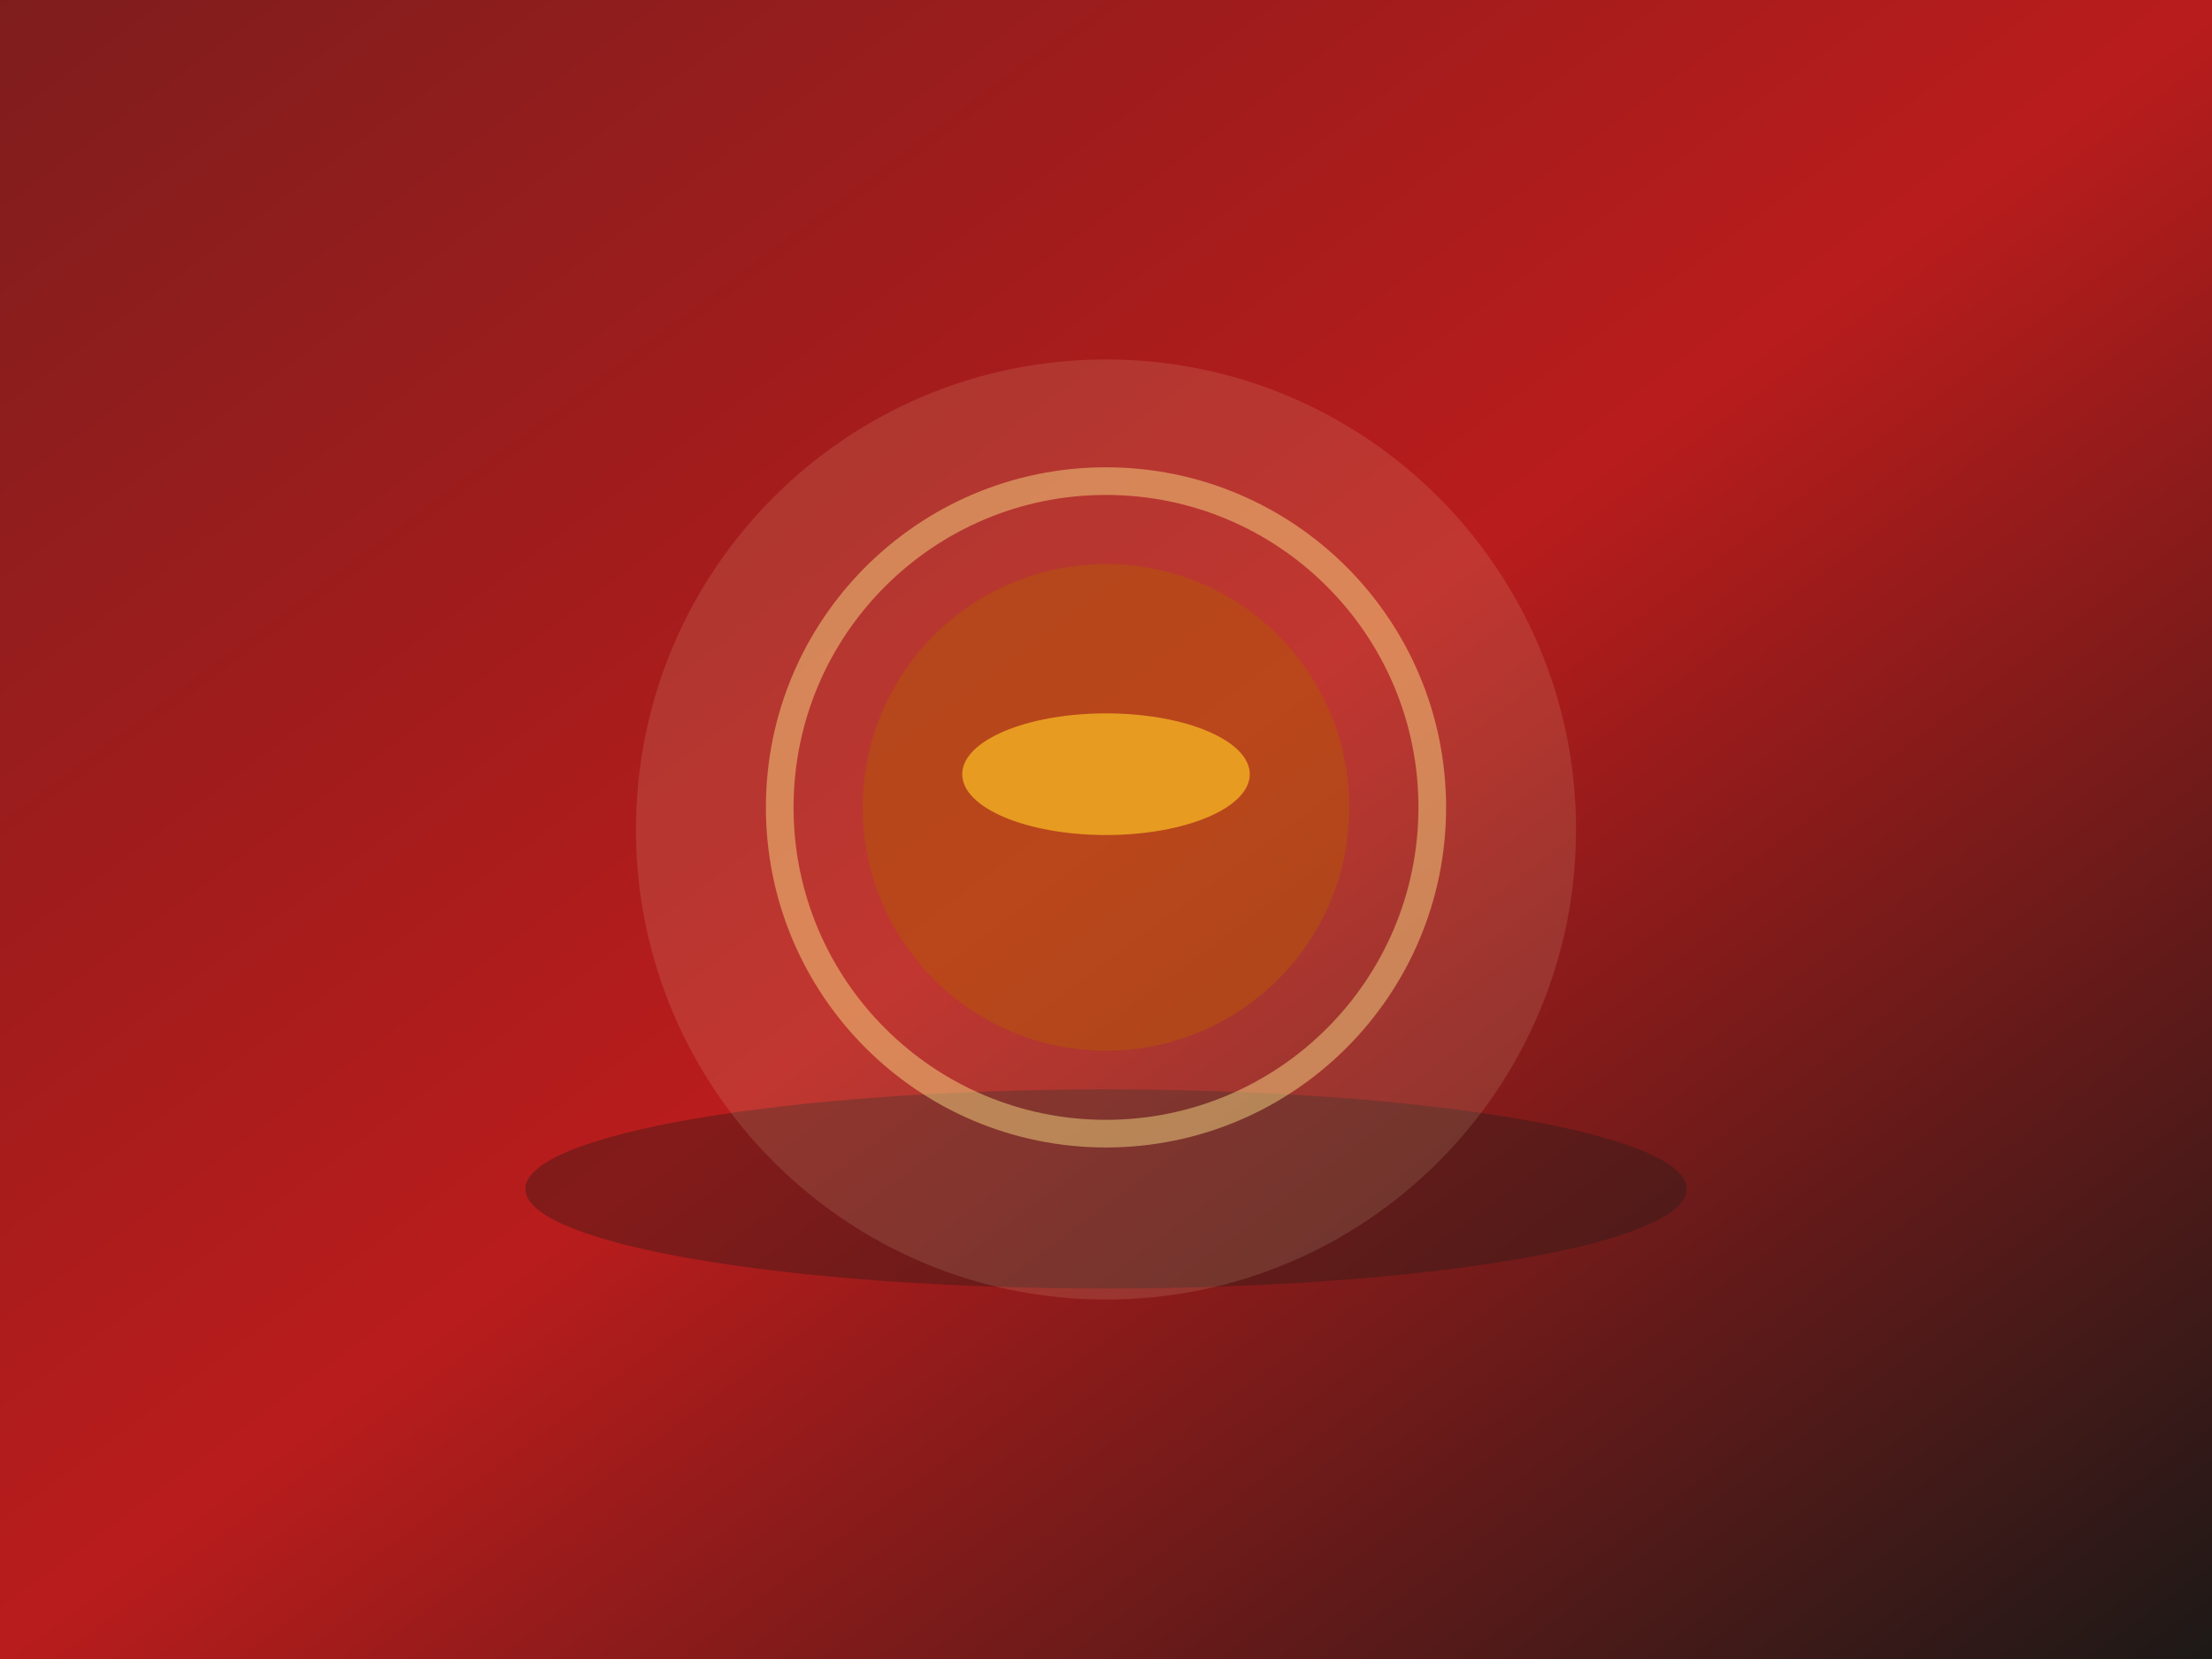
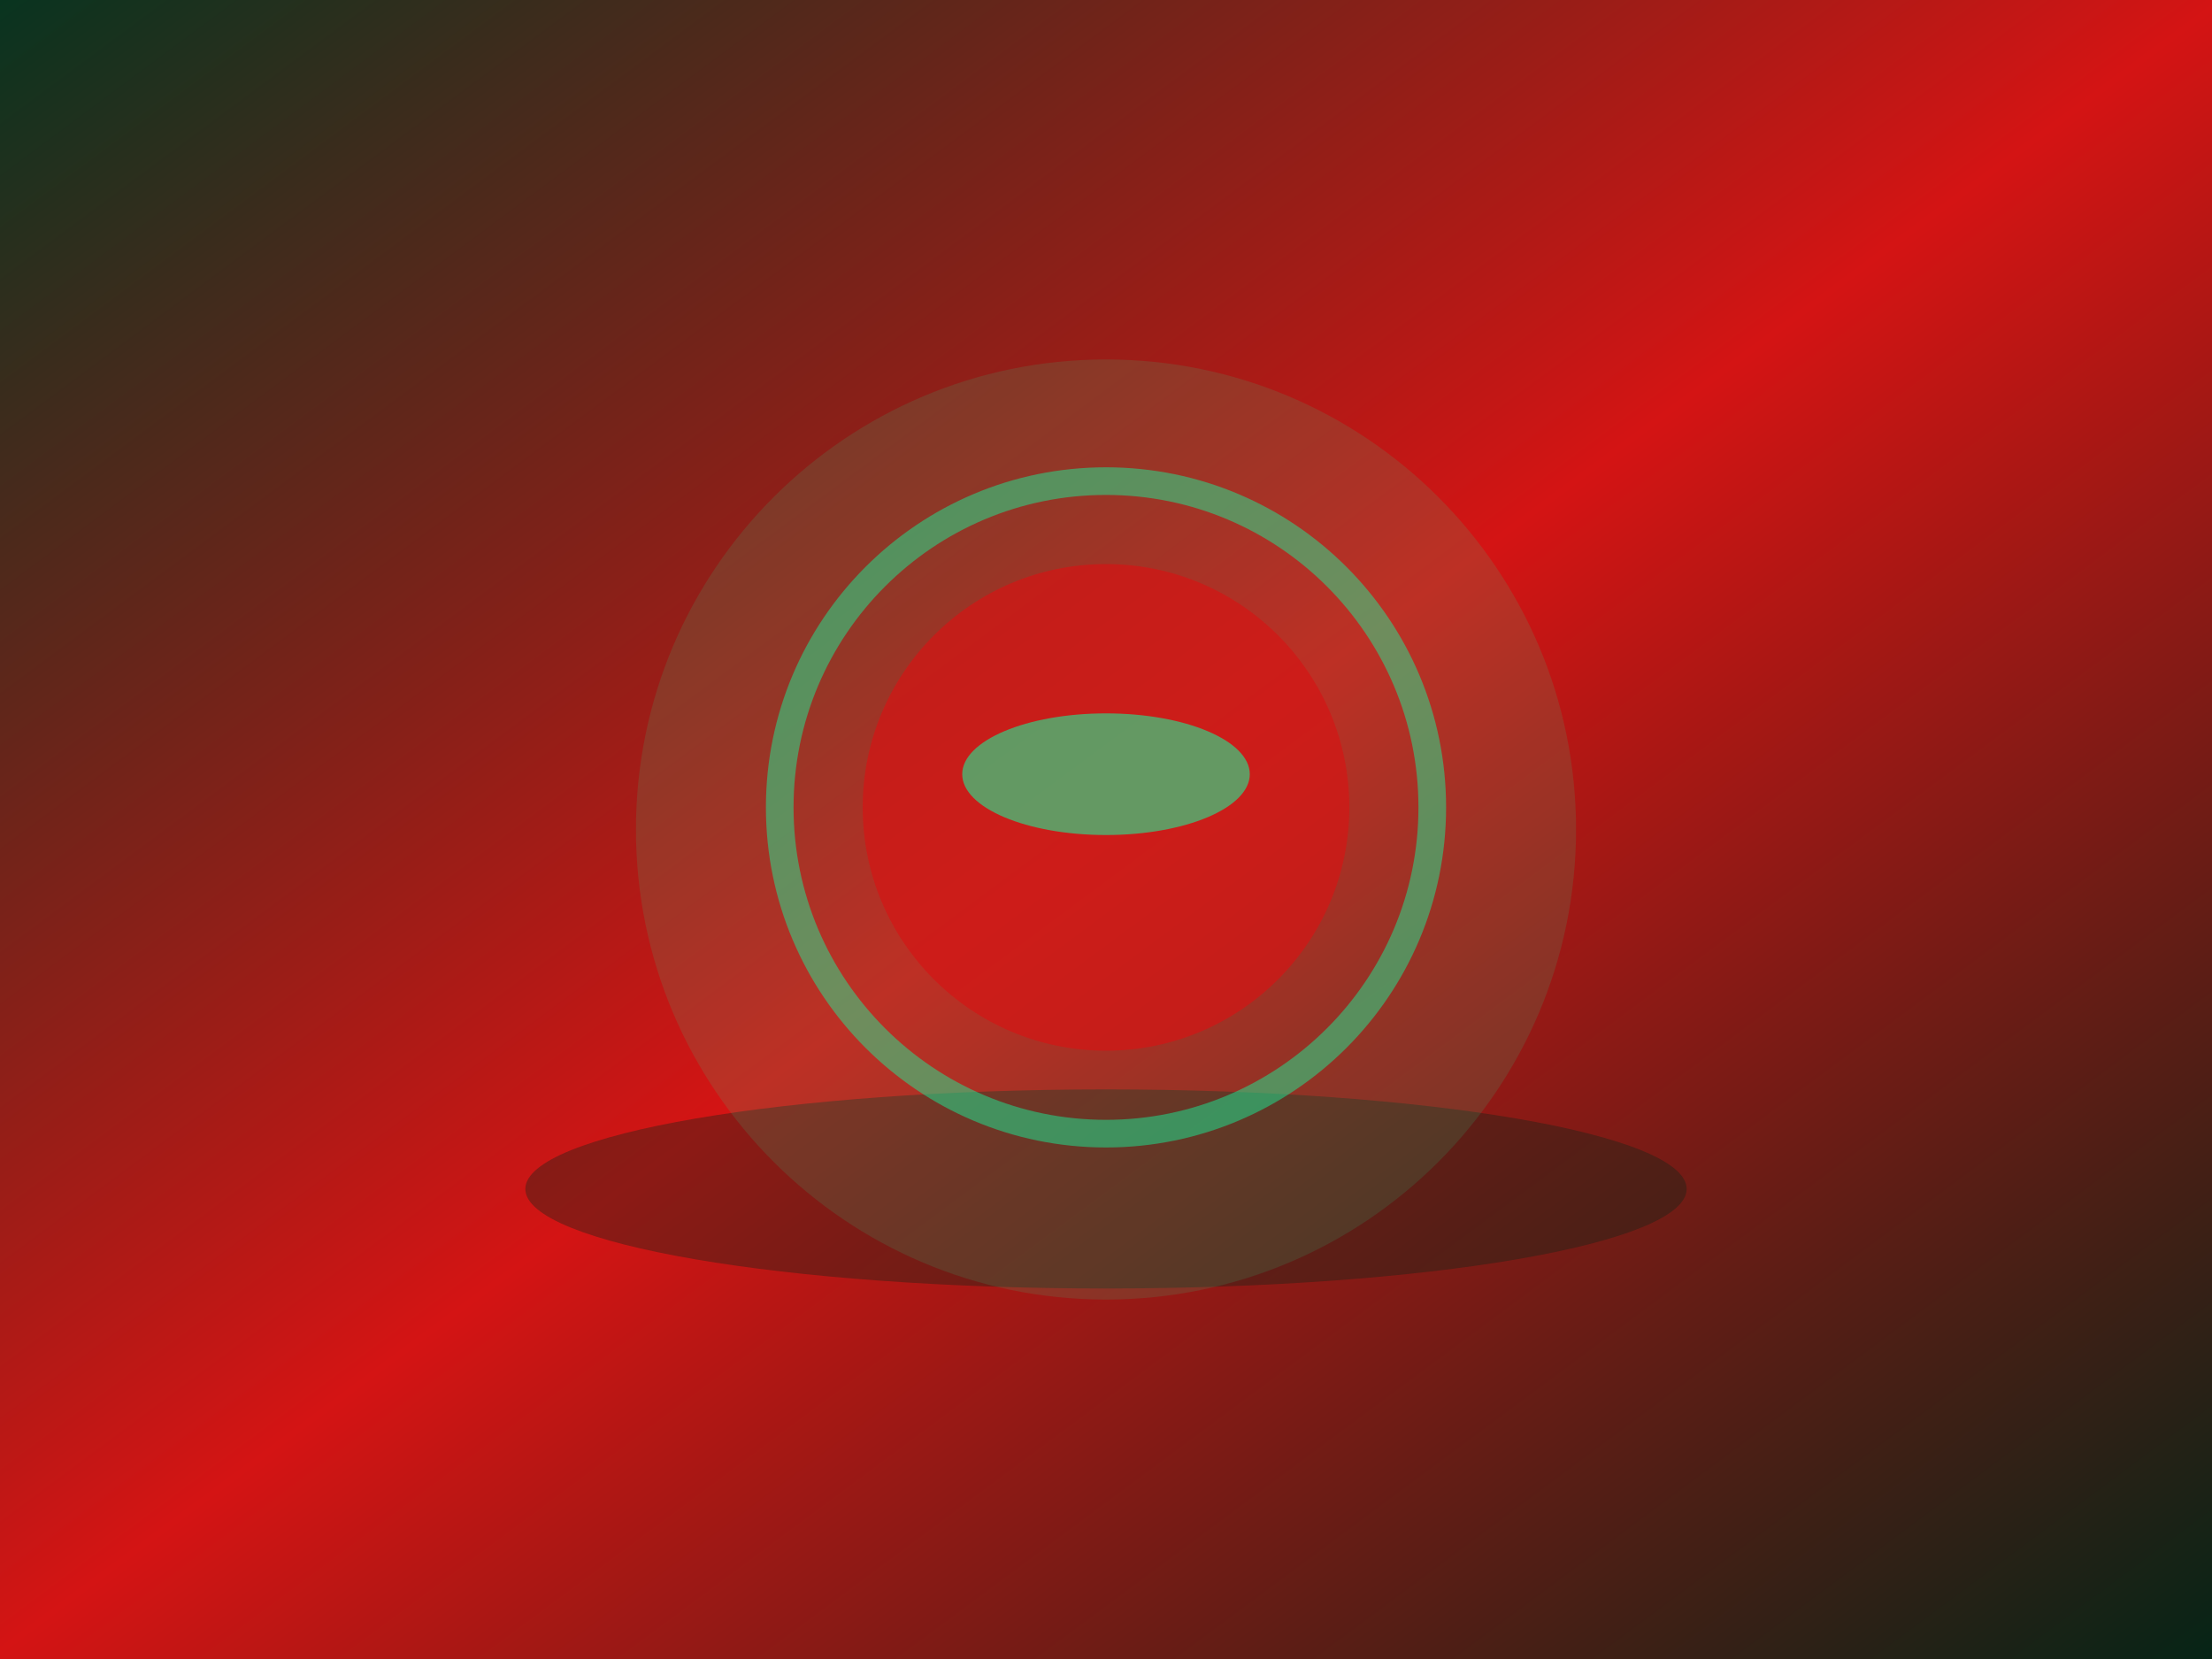
<svg xmlns="http://www.w3.org/2000/svg" viewBox="0 0 800 600" preserveAspectRatio="xMidYMid slice">
  <defs>
    <linearGradient id="g" x1="0" y1="0" x2="1" y2="1">
-       <stop offset="0" stop-color="#7f1d1d" />
-       <stop offset="0.5" stop-color="#b91c1c" />
-       <stop offset="1" stop-color="#1c1917" />
+       <stop offset="0" stop-color="#08341F" />
+       <stop offset="0.5" stop-color="#D41414" />
+       <stop offset="1" stop-color="#052416" />
    </linearGradient>
  </defs>
  <rect width="800" height="600" fill="url(#g)" />
-   <ellipse cx="400" cy="430" rx="210" ry="36" fill="#1c1917" opacity="0.35" />
-   <ellipse cx="400" cy="300" rx="170" ry="170" fill="#fef3c7" opacity="0.12" />
-   <circle cx="400" cy="292" r="118" fill="none" stroke="#fde68a" stroke-width="10" opacity="0.45" />
-   <circle cx="400" cy="292" r="88" fill="#b45309" opacity="0.55" />
-   <ellipse cx="400" cy="280" rx="52" ry="22" fill="#fbbf24" opacity="0.7" />
+   <ellipse cx="400" cy="430" rx="210" ry="36" fill="#052416" opacity="0.35" />
+   <ellipse cx="400" cy="300" rx="170" ry="170" fill="#0FFFA1" opacity="0.12" />
+   <circle cx="400" cy="292" r="118" fill="none" stroke="#0FFFA1" stroke-width="10" opacity="0.45" />
+   <circle cx="400" cy="292" r="88" fill="#D41414" opacity="0.7" />
+   <ellipse cx="400" cy="280" rx="52" ry="22" fill="#0FFFA1" opacity="0.55" />
</svg>
